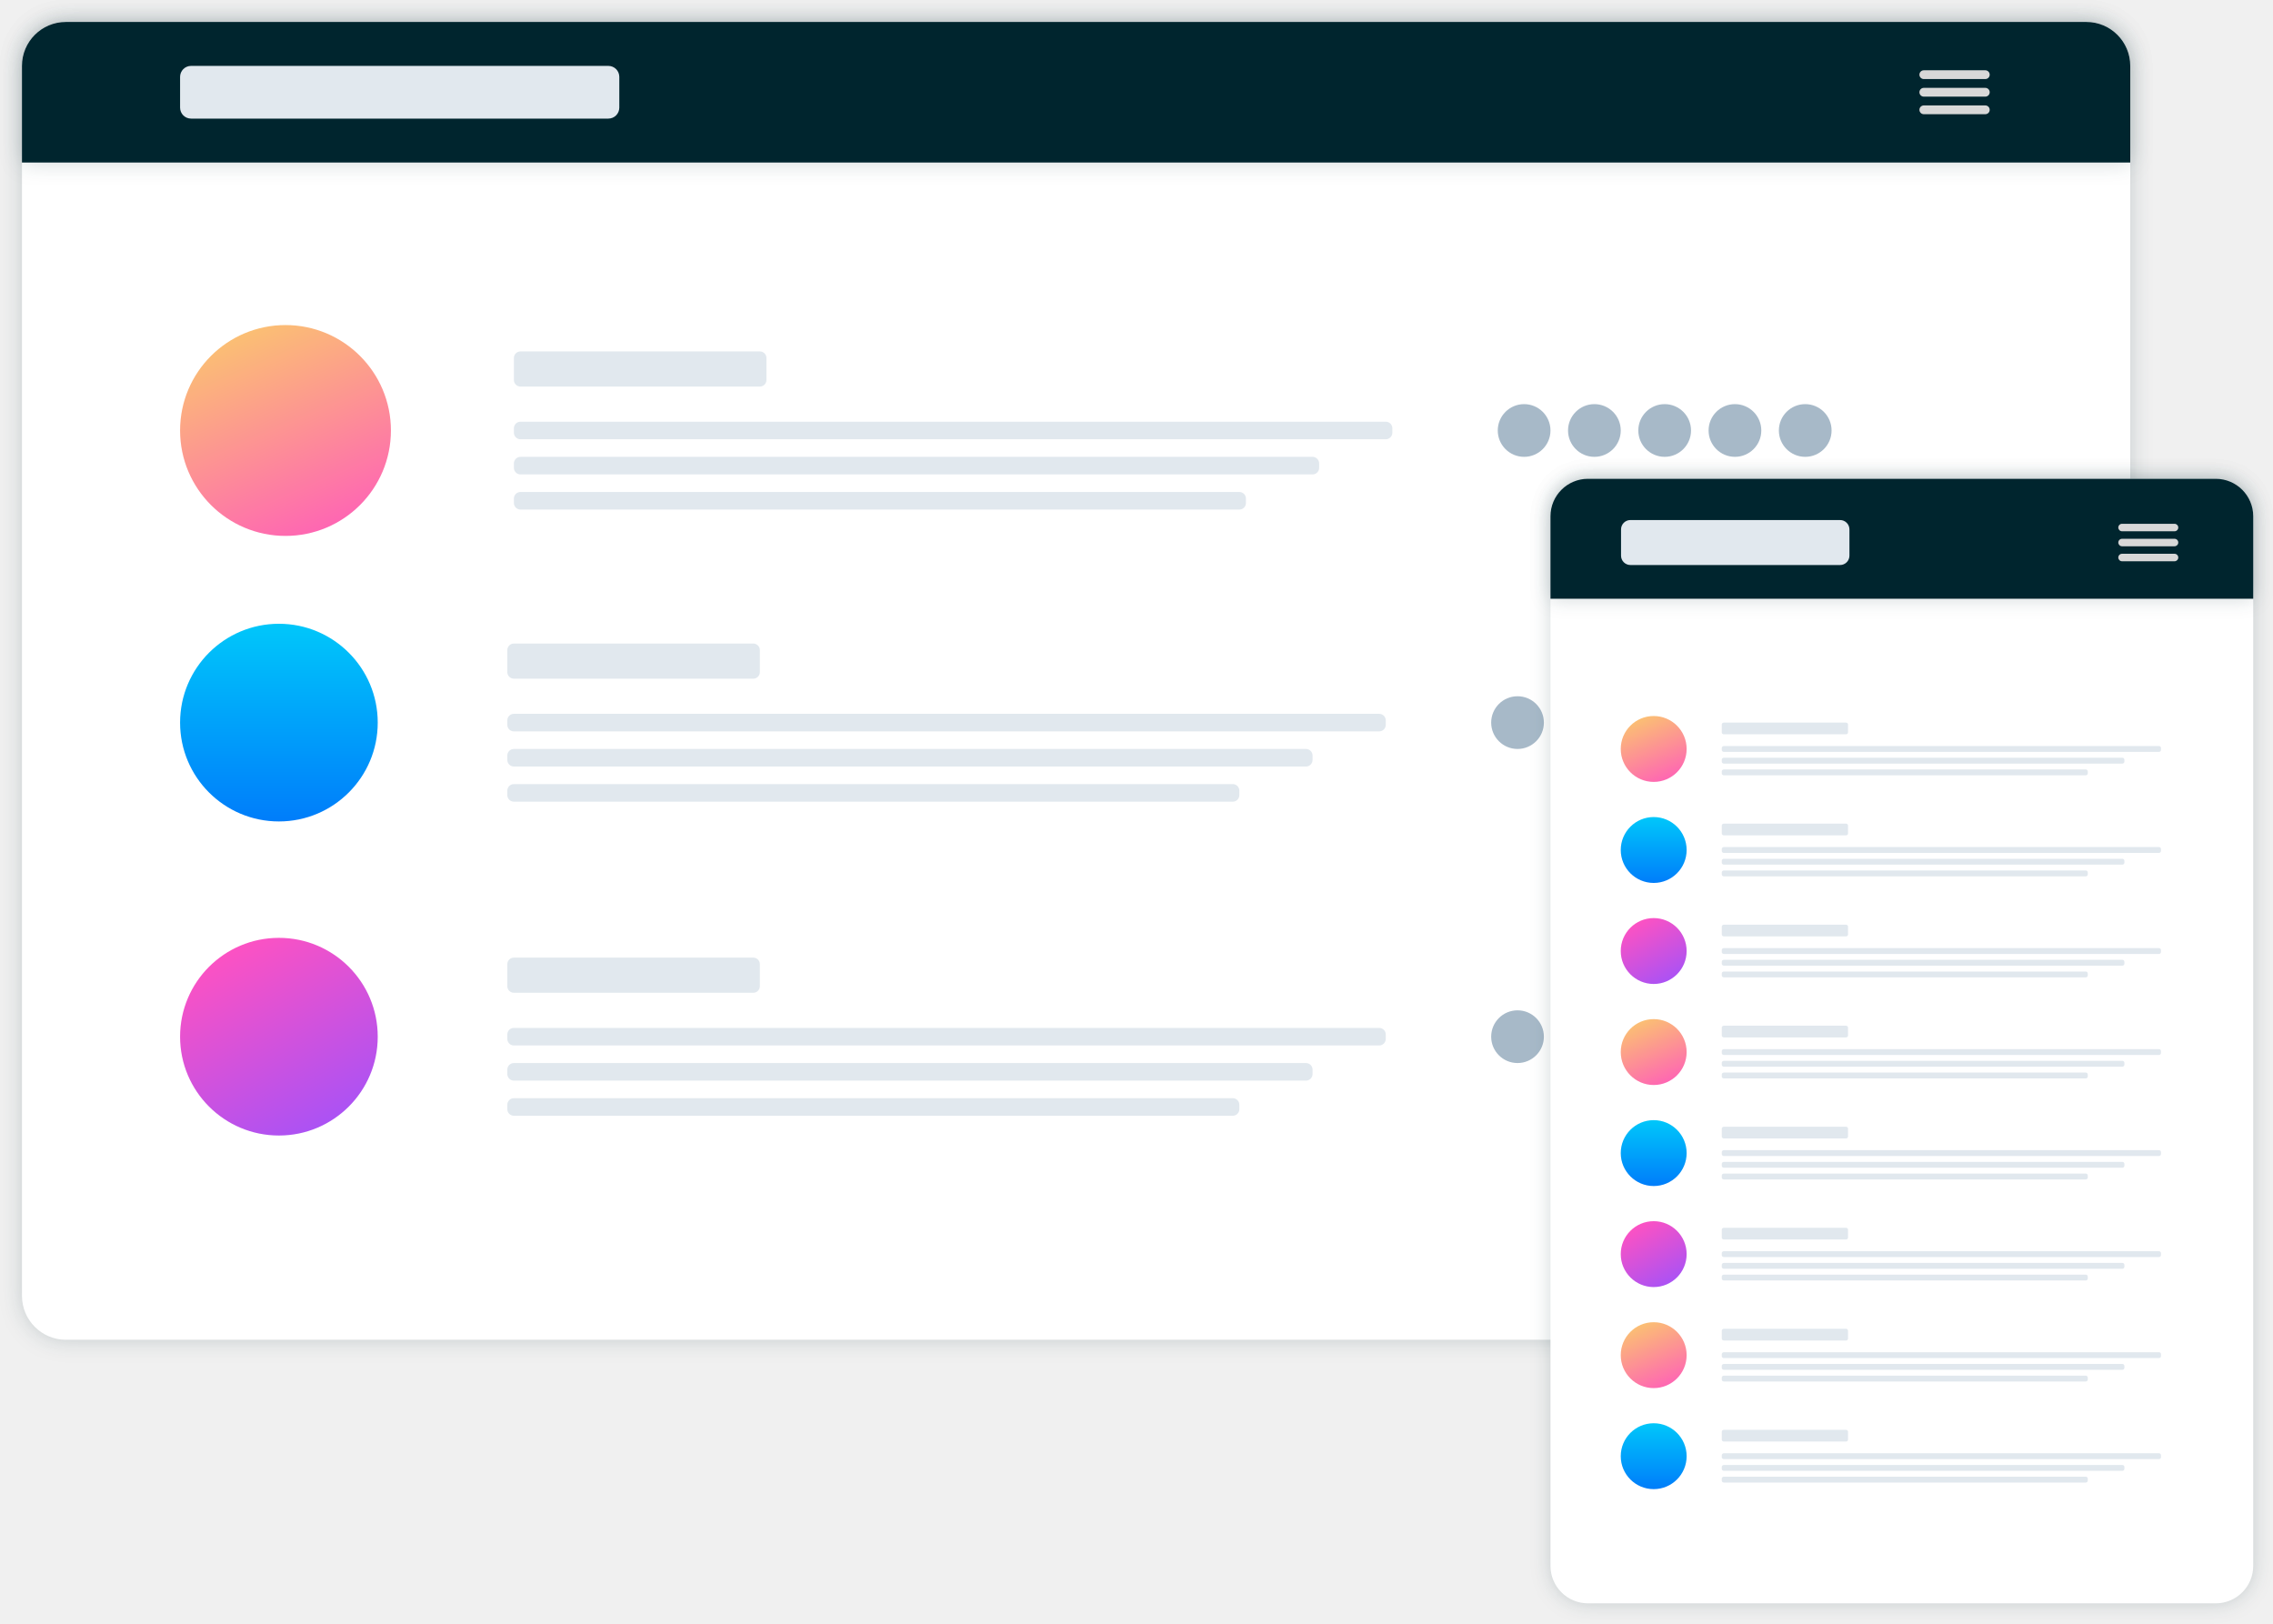
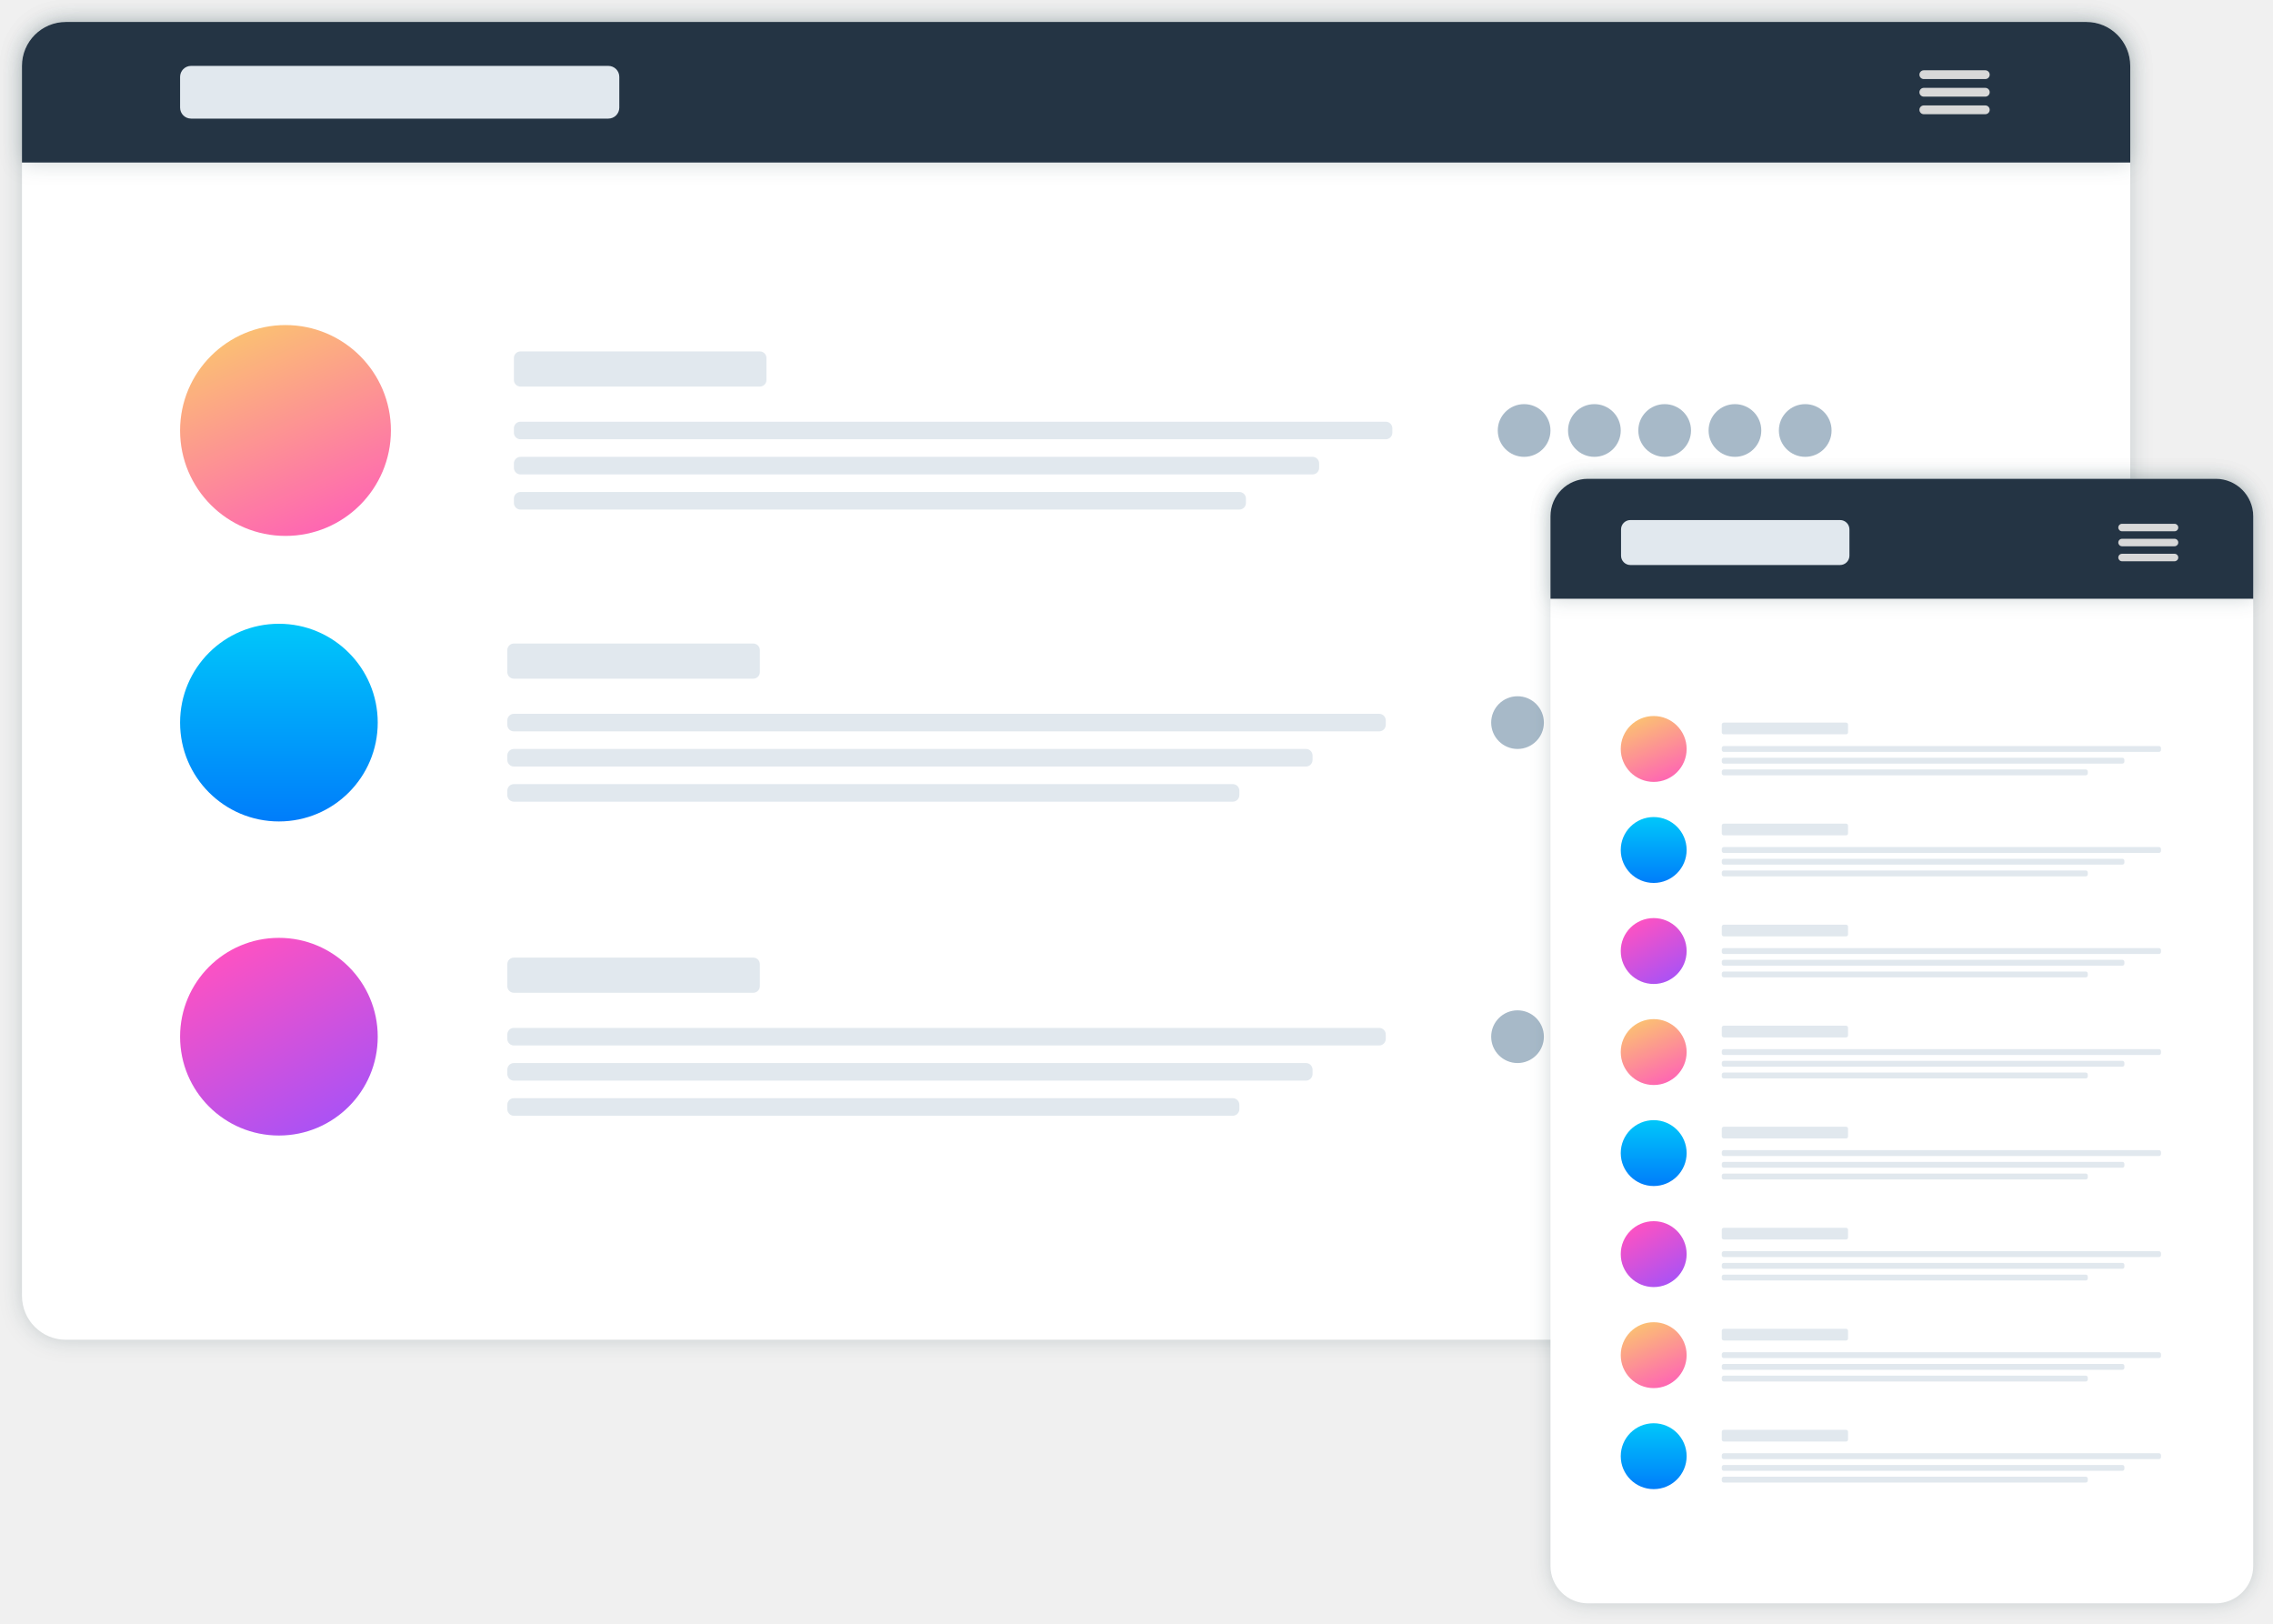
<svg xmlns="http://www.w3.org/2000/svg" xmlns:xlink="http://www.w3.org/1999/xlink" width="1035" height="739">
  <defs>
    <rect id="b" width="960" height="600" rx="20" />
    <filter x="-1.6%" y="-2.5%" width="103.1%" height="105%" filterUnits="objectBoundingBox" id="a">
      <feOffset in="SourceAlpha" result="shadowOffsetOuter1" />
      <feGaussianBlur stdDeviation="5" in="shadowOffsetOuter1" result="shadowBlurOuter1" />
      <feColorMatrix values="0 0 0 0 0 0 0 0 0 0.145 0 0 0 0 0.18 0 0 0 0.182 0" in="shadowBlurOuter1" />
    </filter>
    <path d="M20 0h920c11.046 0 20 8.954 20 20v44H0V20C0 8.954 8.954 0 20 0z" id="d" />
    <filter x="-1.6%" y="-23.4%" width="103.1%" height="146.9%" filterUnits="objectBoundingBox" id="c">
      <feOffset in="SourceAlpha" result="shadowOffsetOuter1" />
      <feGaussianBlur stdDeviation="5" in="shadowOffsetOuter1" result="shadowBlurOuter1" />
      <feColorMatrix values="0 0 0 0 0 0 0 0 0 0.145 0 0 0 0 0.18 0 0 0 0.182 0" in="shadowBlurOuter1" />
    </filter>
    <linearGradient x1="14.811%" y1="-22.362%" x2="75.996%" y2="119.406%" id="e">
      <stop stop-color="#FAD961" offset="0%" />
      <stop stop-color="#FF52C1" offset="100%" />
    </linearGradient>
    <linearGradient x1="50%" y1="0%" x2="50%" y2="100%" id="f">
      <stop stop-color="#00C7FA" offset="0%" />
      <stop stop-color="#007DFA" offset="100%" />
    </linearGradient>
    <linearGradient x1="28.973%" y1="0%" x2="90.2%" y2="111.244%" id="g">
      <stop stop-color="#FF52C1" offset="0%" />
      <stop stop-color="#9952FF" offset="100%" />
    </linearGradient>
    <rect id="i" width="320" height="512" rx="17.067" />
    <filter x="-4.2%" y="-2.6%" width="108.4%" height="105.3%" filterUnits="objectBoundingBox" id="h">
      <feOffset in="SourceAlpha" result="shadowOffsetOuter1" />
      <feGaussianBlur stdDeviation="4.5" in="shadowOffsetOuter1" result="shadowBlurOuter1" />
      <feColorMatrix values="0 0 0 0 0 0 0 0 0 0.145 0 0 0 0 0.18 0 0 0 0.182 0" in="shadowBlurOuter1" />
    </filter>
    <path d="M17.067 0h285.866C312.36 0 320 7.641 320 17.067v37.546H0V17.067C0 7.64 7.641 0 17.067 0z" id="k" />
    <filter x="-4.2%" y="-24.7%" width="108.4%" height="149.4%" filterUnits="objectBoundingBox" id="j">
      <feOffset in="SourceAlpha" result="shadowOffsetOuter1" />
      <feGaussianBlur stdDeviation="4.5" in="shadowOffsetOuter1" result="shadowBlurOuter1" />
      <feColorMatrix values="0 0 0 0 0 0 0 0 0 0.145 0 0 0 0 0.18 0 0 0 0.182 0" in="shadowBlurOuter1" />
    </filter>
  </defs>
  <g fill="none" fill-rule="evenodd">
    <g transform="translate(10 10)">
      <use fill="#000" filter="url(#a)" xlink:href="#b" />
      <use fill="#FFF" xlink:href="#b" />
      <use fill="#000" filter="url(#c)" xlink:href="#d" />
-       <use fill="#00252E" xlink:href="#d" />
+       <use fill="#243444" xlink:href="#d" />
      <rect fill="#E1E8EE" x="72" y="20" width="200" height="24" rx="5" />
      <g transform="translate(864 22)" fill="#D8D8D8">
        <rect width="32" height="4" rx="2" />
        <rect y="8" width="32" height="4" rx="2" />
        <rect y="16" width="32" height="4" rx="2" />
      </g>
      <g transform="translate(72 138)">
        <circle fill="url(#e)" cx="48" cy="48" r="48" />
        <g transform="translate(152 12)" fill="#E1E8EE">
          <rect width="115" height="16" rx="3" />
          <rect y="32" width="400" height="8" rx="3" />
          <rect y="48" width="366.667" height="8" rx="3" />
          <rect y="64" width="333.333" height="8" rx="3" />
        </g>
        <g transform="translate(600 36)" fill="#A7B9C8">
          <circle cx="12" cy="12" r="12" />
          <circle cx="76" cy="12" r="12" />
          <circle cx="44" cy="12" r="12" />
          <circle cx="108" cy="12" r="12" />
          <circle cx="140" cy="12" r="12" />
        </g>
      </g>
      <g transform="translate(72 274)">
        <circle fill="url(#f)" cx="45" cy="45" r="45" />
        <g transform="translate(149 9)" fill="#E1E8EE">
          <rect width="115" height="16" rx="3" />
          <rect y="32" width="400" height="8" rx="3" />
          <rect y="48" width="366.667" height="8" rx="3" />
          <rect y="64" width="333.333" height="8" rx="3" />
        </g>
        <g transform="translate(597 33)" fill="#A7B9C8">
          <circle cx="12" cy="12" r="12" />
          <circle cx="76" cy="12" r="12" />
          <circle cx="44" cy="12" r="12" />
        </g>
      </g>
      <g transform="translate(72 417)">
        <circle fill="url(#g)" cx="45" cy="45" r="45" />
        <g transform="translate(149 9)" fill="#E1E8EE">
          <rect width="115" height="16" rx="3" />
          <rect y="32" width="400" height="8" rx="3" />
          <rect y="48" width="366.667" height="8" rx="3" />
          <rect y="64" width="333.333" height="8" rx="3" />
        </g>
        <g transform="translate(597 33)" fill="#A7B9C8">
          <circle cx="12" cy="12" r="12" />
          <circle cx="76" cy="12" r="12" />
          <circle cx="44" cy="12" r="12" />
          <circle cx="108" cy="12" r="12" />
        </g>
      </g>
    </g>
    <g transform="translate(706 218)">
      <use fill="#000" filter="url(#h)" xlink:href="#i" />
      <use fill="#FFF" xlink:href="#i" />
    </g>
    <g transform="translate(706 218)">
      <use fill="#000" filter="url(#j)" xlink:href="#k" />
-       <use fill="#00252E" xlink:href="#k" />
+       <use fill="#243444" xlink:href="#k" />
    </g>
    <g transform="translate(738.133 236.773)">
      <rect fill="#E1E8EE" width="104" height="20.48" rx="4.267" />
      <g transform="translate(226.427 1.707)" fill="#D8D8D8">
        <rect width="27.307" height="3.413" rx="1.707" />
        <rect y="6.827" width="27.307" height="3.413" rx="1.707" />
        <rect y="13.653" width="27.307" height="3.413" rx="1.707" />
      </g>
    </g>
    <g transform="translate(738 326)">
      <circle fill="url(#e)" cx="15" cy="15" r="15" />
      <g transform="translate(46 3)" fill="#E1E8EE">
        <rect width="57.5" height="5.333" rx=".92" />
        <rect y="10.667" width="200" height="2.667" rx=".92" />
        <rect y="16" width="183.333" height="2.667" rx=".92" />
        <rect y="21.333" width="166.667" height="2.667" rx=".92" />
      </g>
    </g>
    <g transform="translate(738 464)">
      <circle fill="url(#e)" cx="15" cy="15" r="15" />
      <g transform="translate(46 3)" fill="#E1E8EE">
        <rect width="57.5" height="5.333" rx=".92" />
        <rect y="10.667" width="200" height="2.667" rx=".92" />
        <rect y="16" width="183.333" height="2.667" rx=".92" />
        <rect y="21.333" width="166.667" height="2.667" rx=".92" />
      </g>
    </g>
    <g transform="translate(738 372)">
      <g transform="translate(46 3)" fill="#E1E8EE">
        <rect width="57.5" height="5.333" rx=".92" />
        <rect y="10.667" width="200" height="2.667" rx=".92" />
        <rect y="16" width="183.333" height="2.667" rx=".92" />
        <rect y="21.333" width="166.667" height="2.667" rx=".92" />
      </g>
      <circle fill="url(#f)" cx="15" cy="15" r="15" />
    </g>
    <g transform="translate(738 510)">
      <g transform="translate(46 3)" fill="#E1E8EE">
        <rect width="57.5" height="5.333" rx=".92" />
        <rect y="10.667" width="200" height="2.667" rx=".92" />
        <rect y="16" width="183.333" height="2.667" rx=".92" />
        <rect y="21.333" width="166.667" height="2.667" rx=".92" />
      </g>
      <circle fill="url(#f)" cx="15" cy="15" r="15" />
    </g>
    <g transform="translate(738 418)">
      <g transform="translate(46 3)" fill="#E1E8EE">
        <rect width="57.5" height="5.333" rx=".92" />
        <rect y="10.667" width="200" height="2.667" rx=".92" />
        <rect y="16" width="183.333" height="2.667" rx=".92" />
        <rect y="21.333" width="166.667" height="2.667" rx=".92" />
      </g>
      <circle fill="url(#g)" cx="15" cy="15" r="15" />
    </g>
    <g transform="translate(738 556)">
      <g transform="translate(46 3)" fill="#E1E8EE">
        <rect width="57.5" height="5.333" rx=".92" />
        <rect y="10.667" width="200" height="2.667" rx=".92" />
        <rect y="16" width="183.333" height="2.667" rx=".92" />
        <rect y="21.333" width="166.667" height="2.667" rx=".92" />
      </g>
      <circle fill="url(#g)" cx="15" cy="15" r="15" />
    </g>
    <g transform="translate(738 602)">
      <circle fill="url(#e)" cx="15" cy="15" r="15" />
      <g transform="translate(46 3)" fill="#E1E8EE">
        <rect width="57.5" height="5.333" rx=".92" />
        <rect y="10.667" width="200" height="2.667" rx=".92" />
        <rect y="16" width="183.333" height="2.667" rx=".92" />
        <rect y="21.333" width="166.667" height="2.667" rx=".92" />
      </g>
    </g>
    <g transform="translate(738 648)">
      <g transform="translate(46 3)" fill="#E1E8EE">
        <rect width="57.5" height="5.333" rx=".92" />
        <rect y="10.667" width="200" height="2.667" rx=".92" />
        <rect y="16" width="183.333" height="2.667" rx=".92" />
        <rect y="21.333" width="166.667" height="2.667" rx=".92" />
      </g>
      <circle fill="url(#f)" cx="15" cy="15" r="15" />
    </g>
  </g>
</svg>
